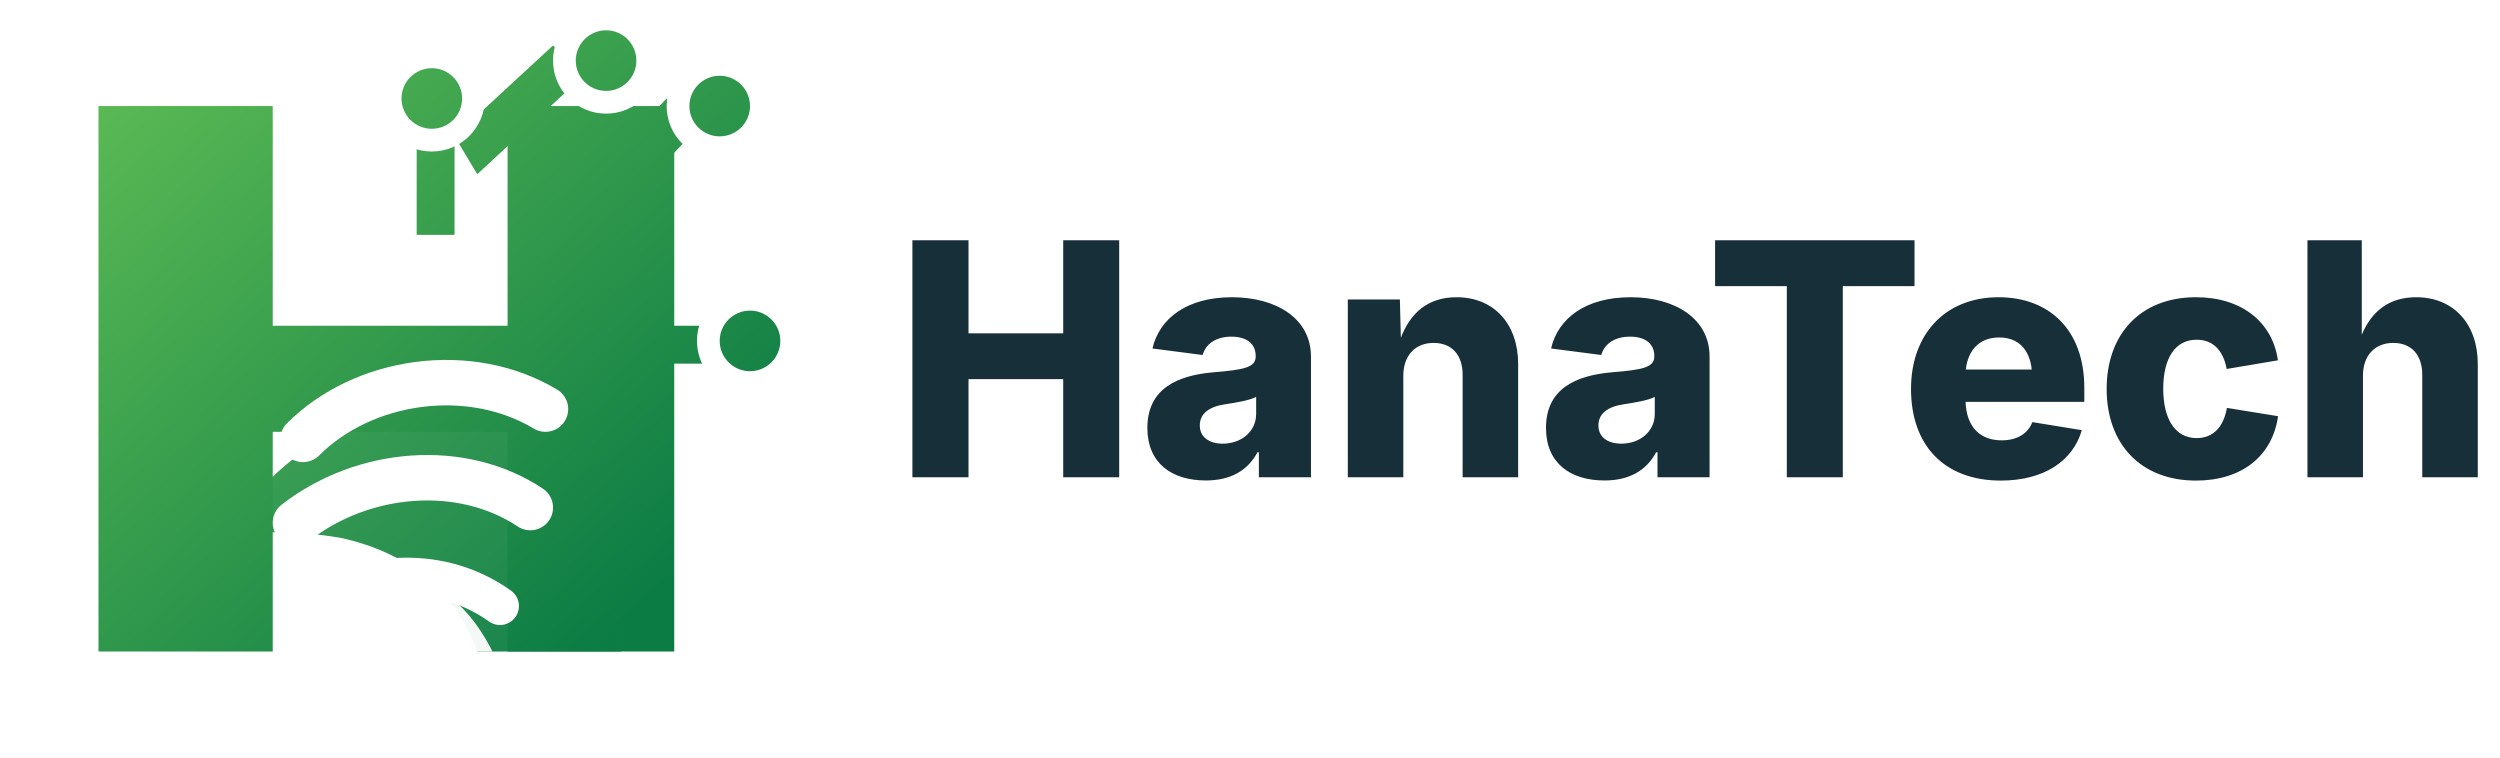
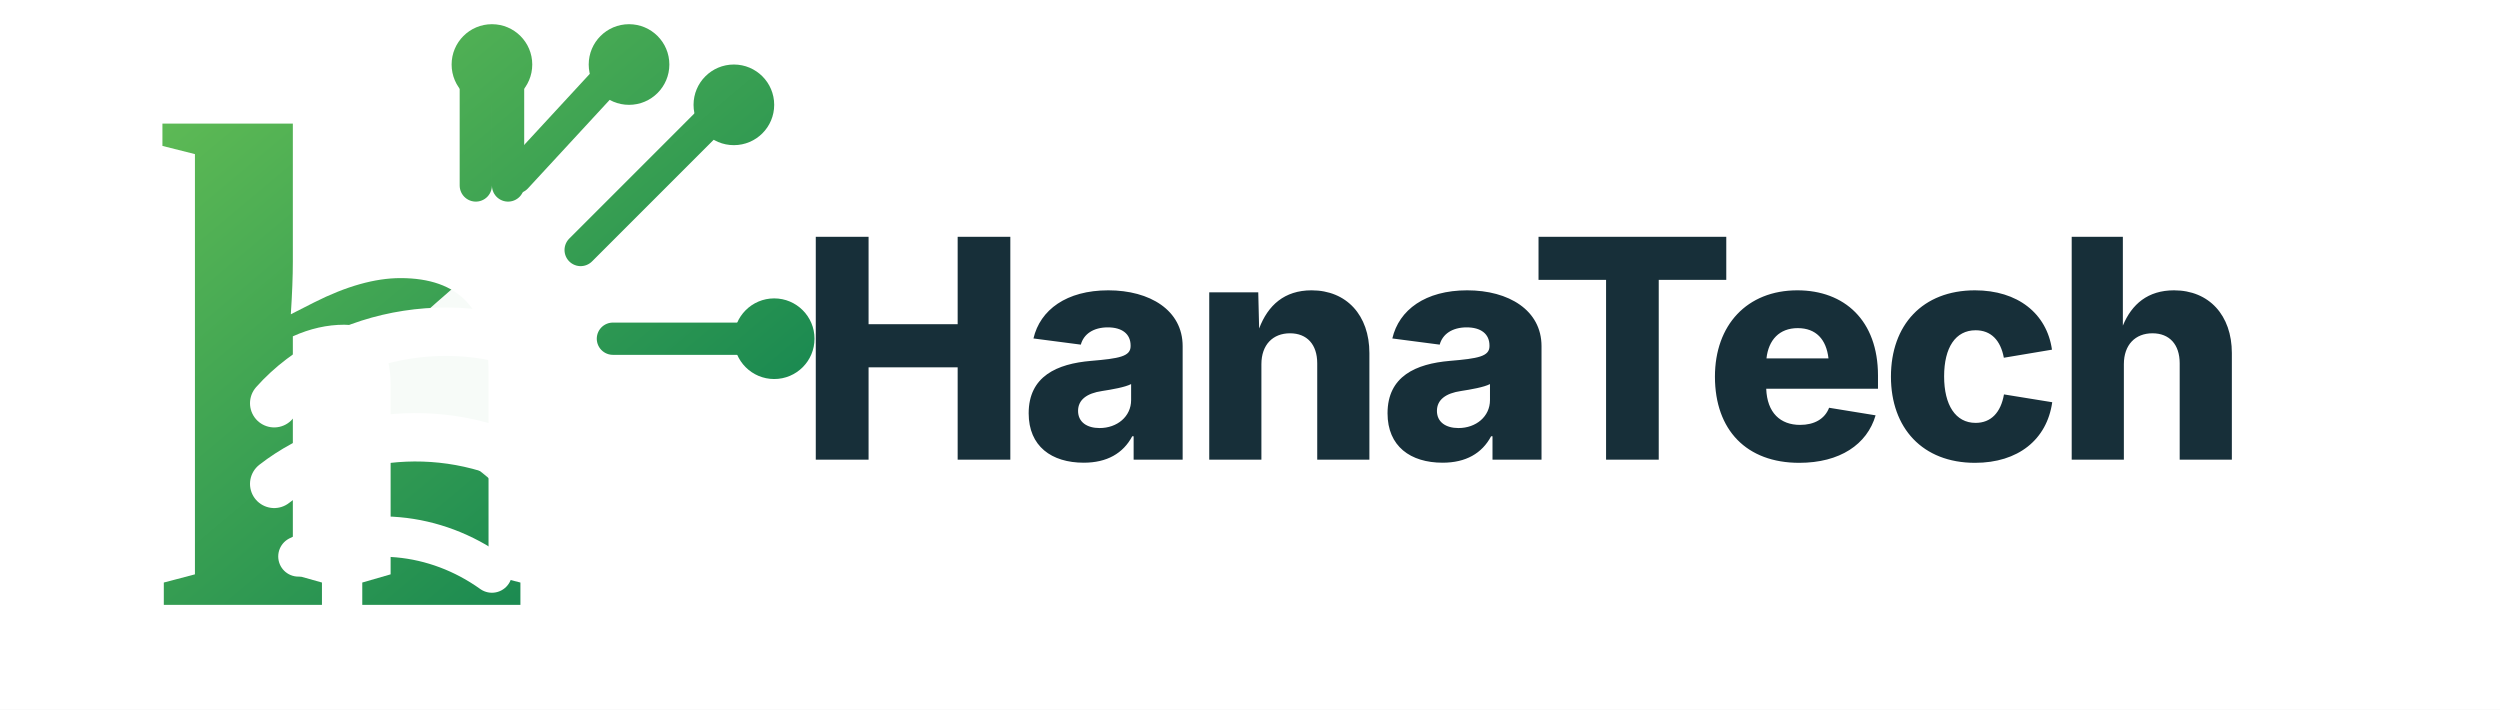
- <svg xmlns="http://www.w3.org/2000/svg" viewBox="0 0 330 100" role="img" aria-labelledby="title">
-   <rect width="330" height="100" fill="#ffffff" />
+ <svg xmlns="http://www.w3.org/2000/svg" viewBox="0 0 310 88" role="img" aria-labelledby="title">
+   <rect width="310" height="88" fill="#ffffff" />
  <defs>
-     <linearGradient id="markGradient" x1="8" x2="78" y1="10" y2="86" gradientUnits="userSpaceOnUse">
-       <stop stop-color="#5fbd55" />
-       <stop offset="1" stop-color="#0c7c45" />
+     <linearGradient id="markGradient" x1="20" x2="82" y1="8" y2="82" gradientUnits="userSpaceOnUse">
+       <stop stop-color="#62bd55" />
+       <stop offset="1" stop-color="#0d8050" />
    </linearGradient>
  </defs>
-   <g fill="url(#markGradient)">
-     <path d="M13 14h23v29h31V14h22v72H67V57H36v29H13z" />
-     <path d="M31 69c7-11 21-18 36-15 6 1 11 4 15 8v24H63c-3-8-9-13-18-15-6-1-11-1-14 0z" opacity=".96" />
-     <path d="M47 75c8 0 14 3 18 11H47z" fill="#ffffff" opacity=".95" />
-     <path d="M40 58c8-8 22-10 32-4" fill="none" stroke="#ffffff" stroke-linecap="round" stroke-width="6" />
-     <path d="M39 69c9-7 22-8 31-2" fill="none" stroke="#ffffff" stroke-linecap="round" stroke-width="6" />
-     <path d="M42 79c8-4 17-4 24 1" fill="none" stroke="#ffffff" stroke-linecap="round" stroke-width="5" />
-     <path d="M55 31V16h5v15z" />
-     <path d="M60 18l13-12 4 4-14 13z" />
-     <path d="M69 33l19-20 4 4-19 20z" />
-     <path d="M72 43h21v5H72z" />
-     <circle cx="57" cy="13" r="7" fill="#ffffff" />
-     <circle cx="57" cy="13" r="4" fill="url(#markGradient)" />
-     <circle cx="80" cy="8" r="7" fill="#ffffff" />
-     <circle cx="80" cy="8" r="4" fill="url(#markGradient)" />
-     <circle cx="95" cy="14" r="7" fill="#ffffff" />
-     <circle cx="95" cy="14" r="4" fill="url(#markGradient)" />
-     <circle cx="99" cy="45" r="7" fill="#ffffff" />
-     <circle cx="99" cy="45" r="4" fill="url(#markGradient)" />
+   <g aria-hidden="true">
+     <text x="18" y="75" fill="url(#markGradient)" font-family="Georgia, Times New Roman, serif" font-size="86" font-weight="700" letter-spacing="-8">h</text>
+     <path d="M34 50c8-9 24-12 36-5" fill="none" stroke="#ffffff" stroke-linecap="round" stroke-width="6" />
+     <path d="M34 60c9-7 23-8 34-1" fill="none" stroke="#ffffff" stroke-linecap="round" stroke-width="6" />
+     <path d="M37 69c8-4 17-3 24 2" fill="none" stroke="#ffffff" stroke-linecap="round" stroke-width="5" />
+     <path d="M57 35c8-4 17-2 24 6v31H68c-2-9-8-15-17-18-4-1-8-1-11 0 3-7 9-12 17-19z" fill="#ffffff" opacity=".96" />
+     <path d="M59 23V9h4v14" fill="none" stroke="url(#markGradient)" stroke-linecap="round" stroke-width="4" />
+     <path d="M64 22 76 9" fill="none" stroke="url(#markGradient)" stroke-linecap="round" stroke-width="4" />
+     <path d="M72 31 89 14" fill="none" stroke="url(#markGradient)" stroke-linecap="round" stroke-width="4" />
+     <path d="M76 42h18" fill="none" stroke="url(#markGradient)" stroke-linecap="round" stroke-width="4" />
+     <circle cx="61" cy="8" r="5" fill="url(#markGradient)" />
+     <circle cx="78" cy="8" r="5" fill="url(#markGradient)" />
+     <circle cx="91" cy="13" r="5" fill="url(#markGradient)" />
+     <circle cx="96" cy="42" r="5" fill="url(#markGradient)" />
  </g>
-   <text x="118" y="63" fill="#172f39" font-family="Inter, Avenir Next, Arial, sans-serif" font-size="43" font-weight="800" letter-spacing="0">HanaTech</text>
+   <text x="99" y="57" fill="#172f39" font-family="Inter, Avenir Next, Arial, sans-serif" font-size="38" font-weight="800" letter-spacing="-1">HanaTech</text>
</svg>
